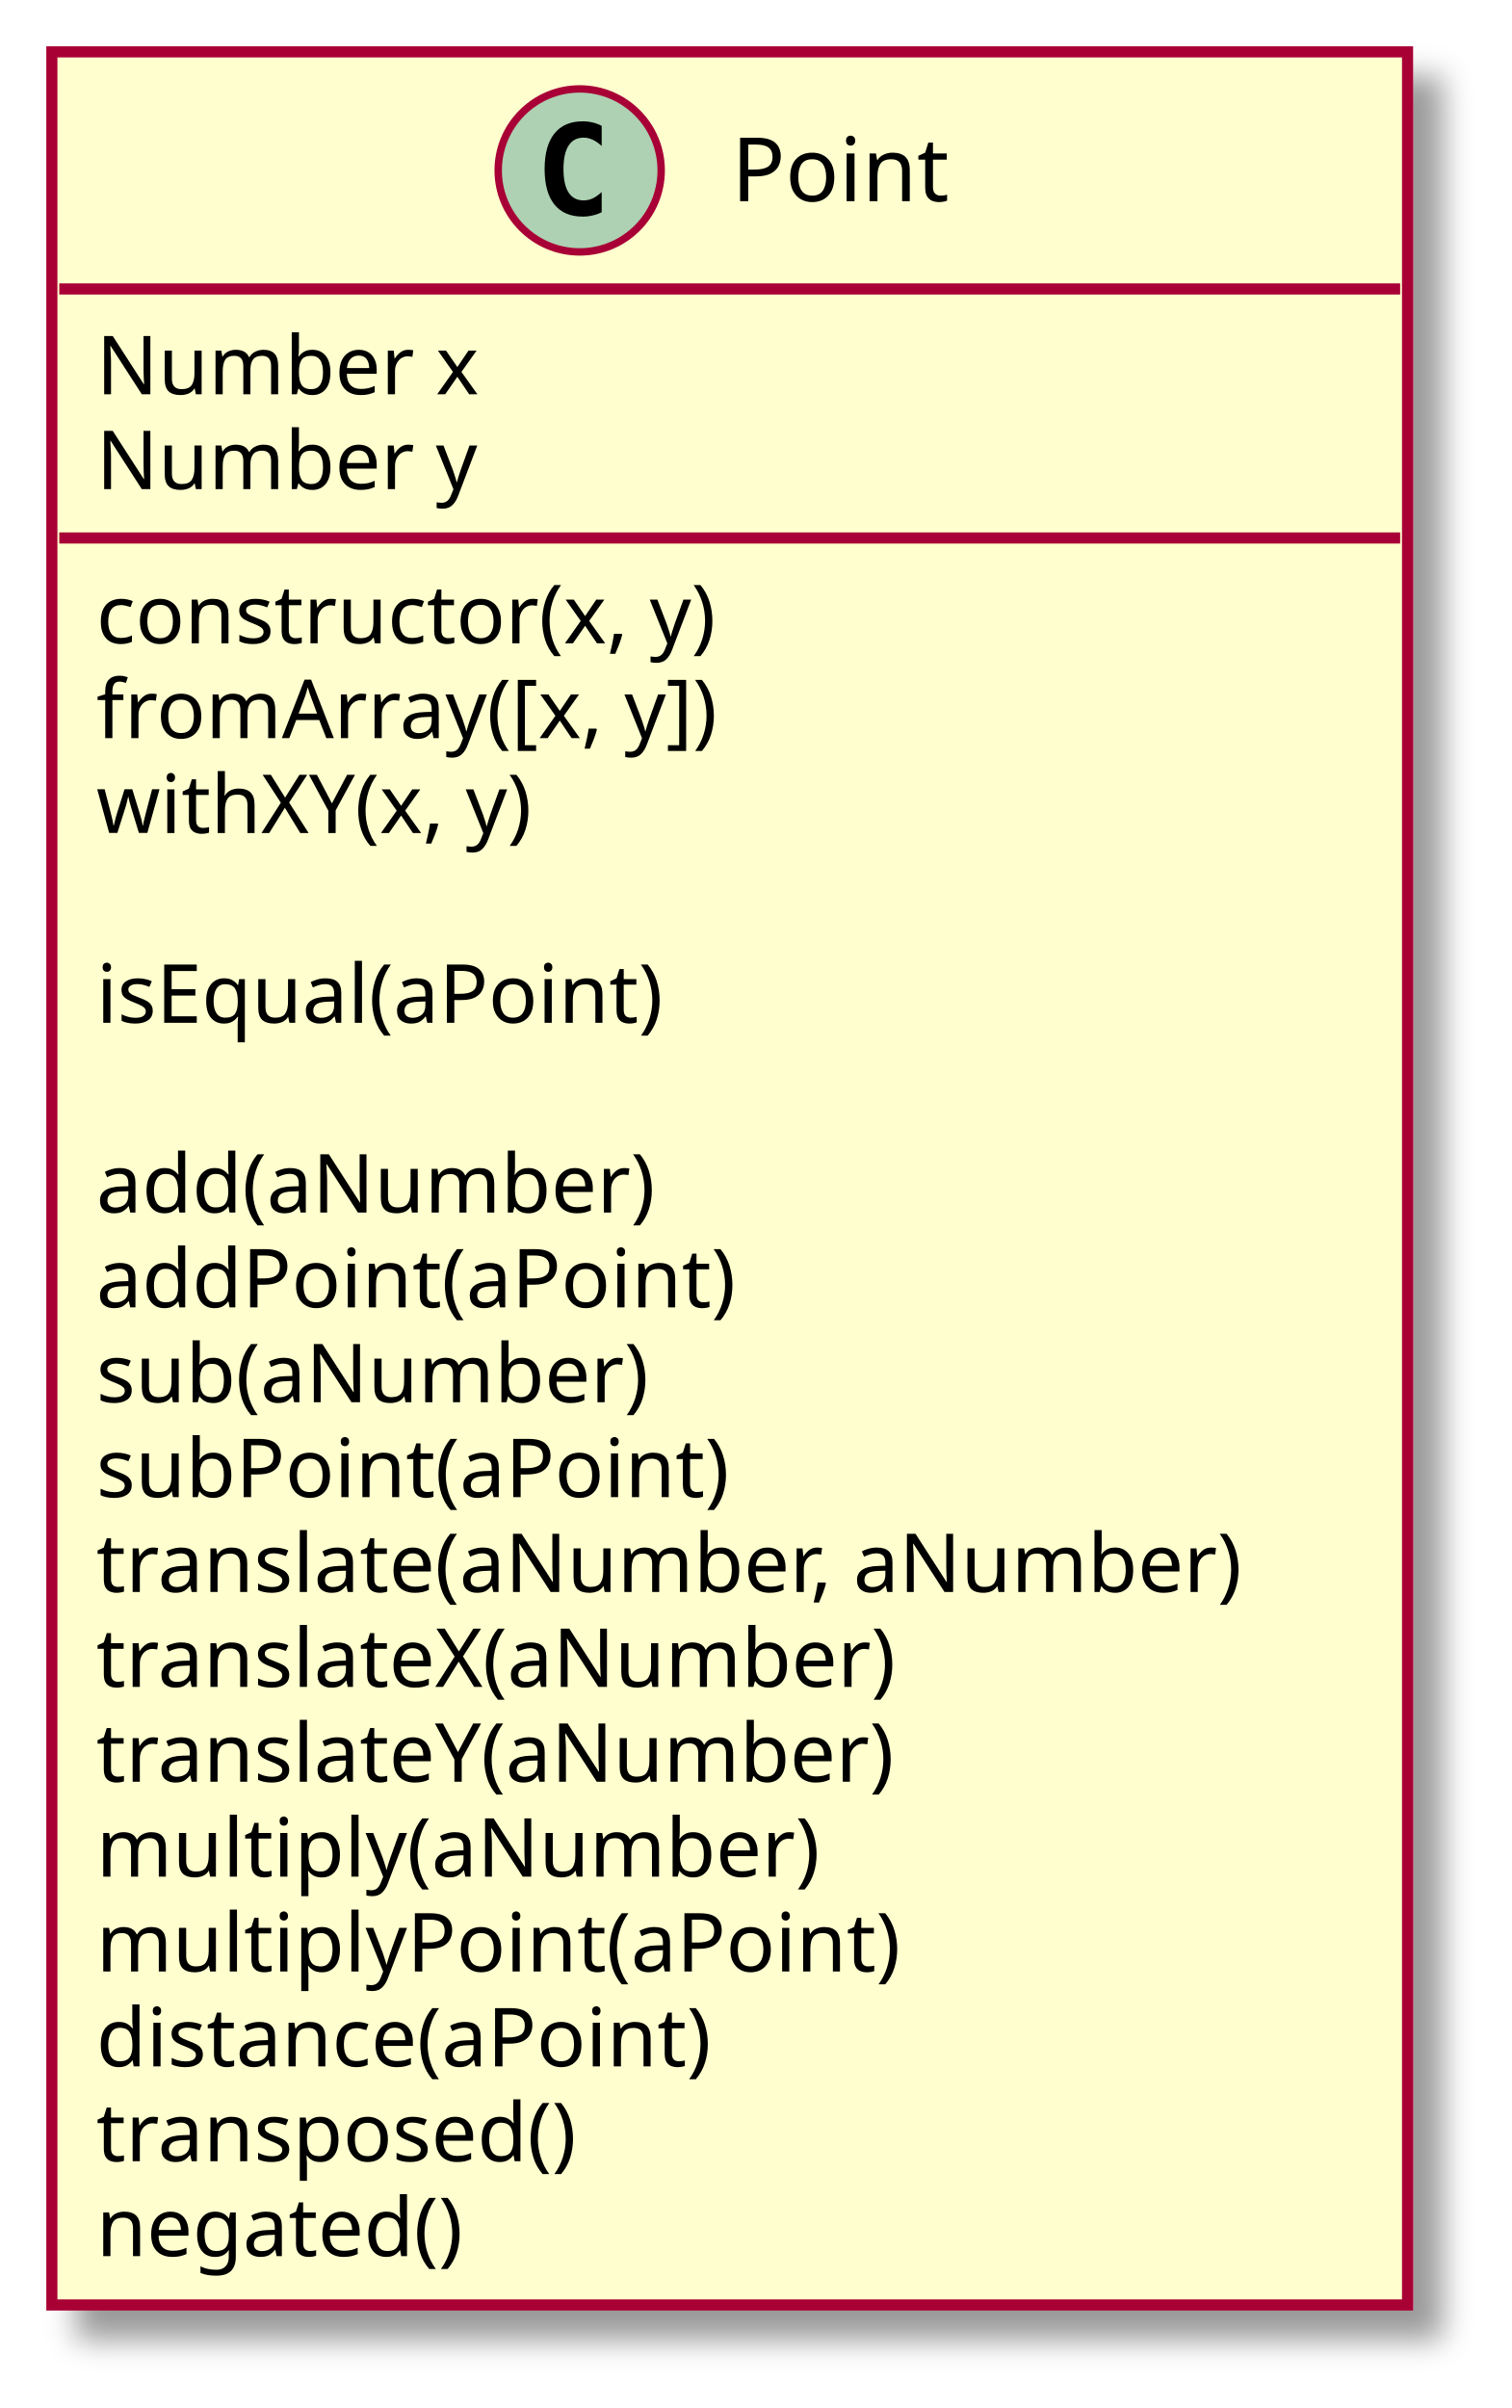
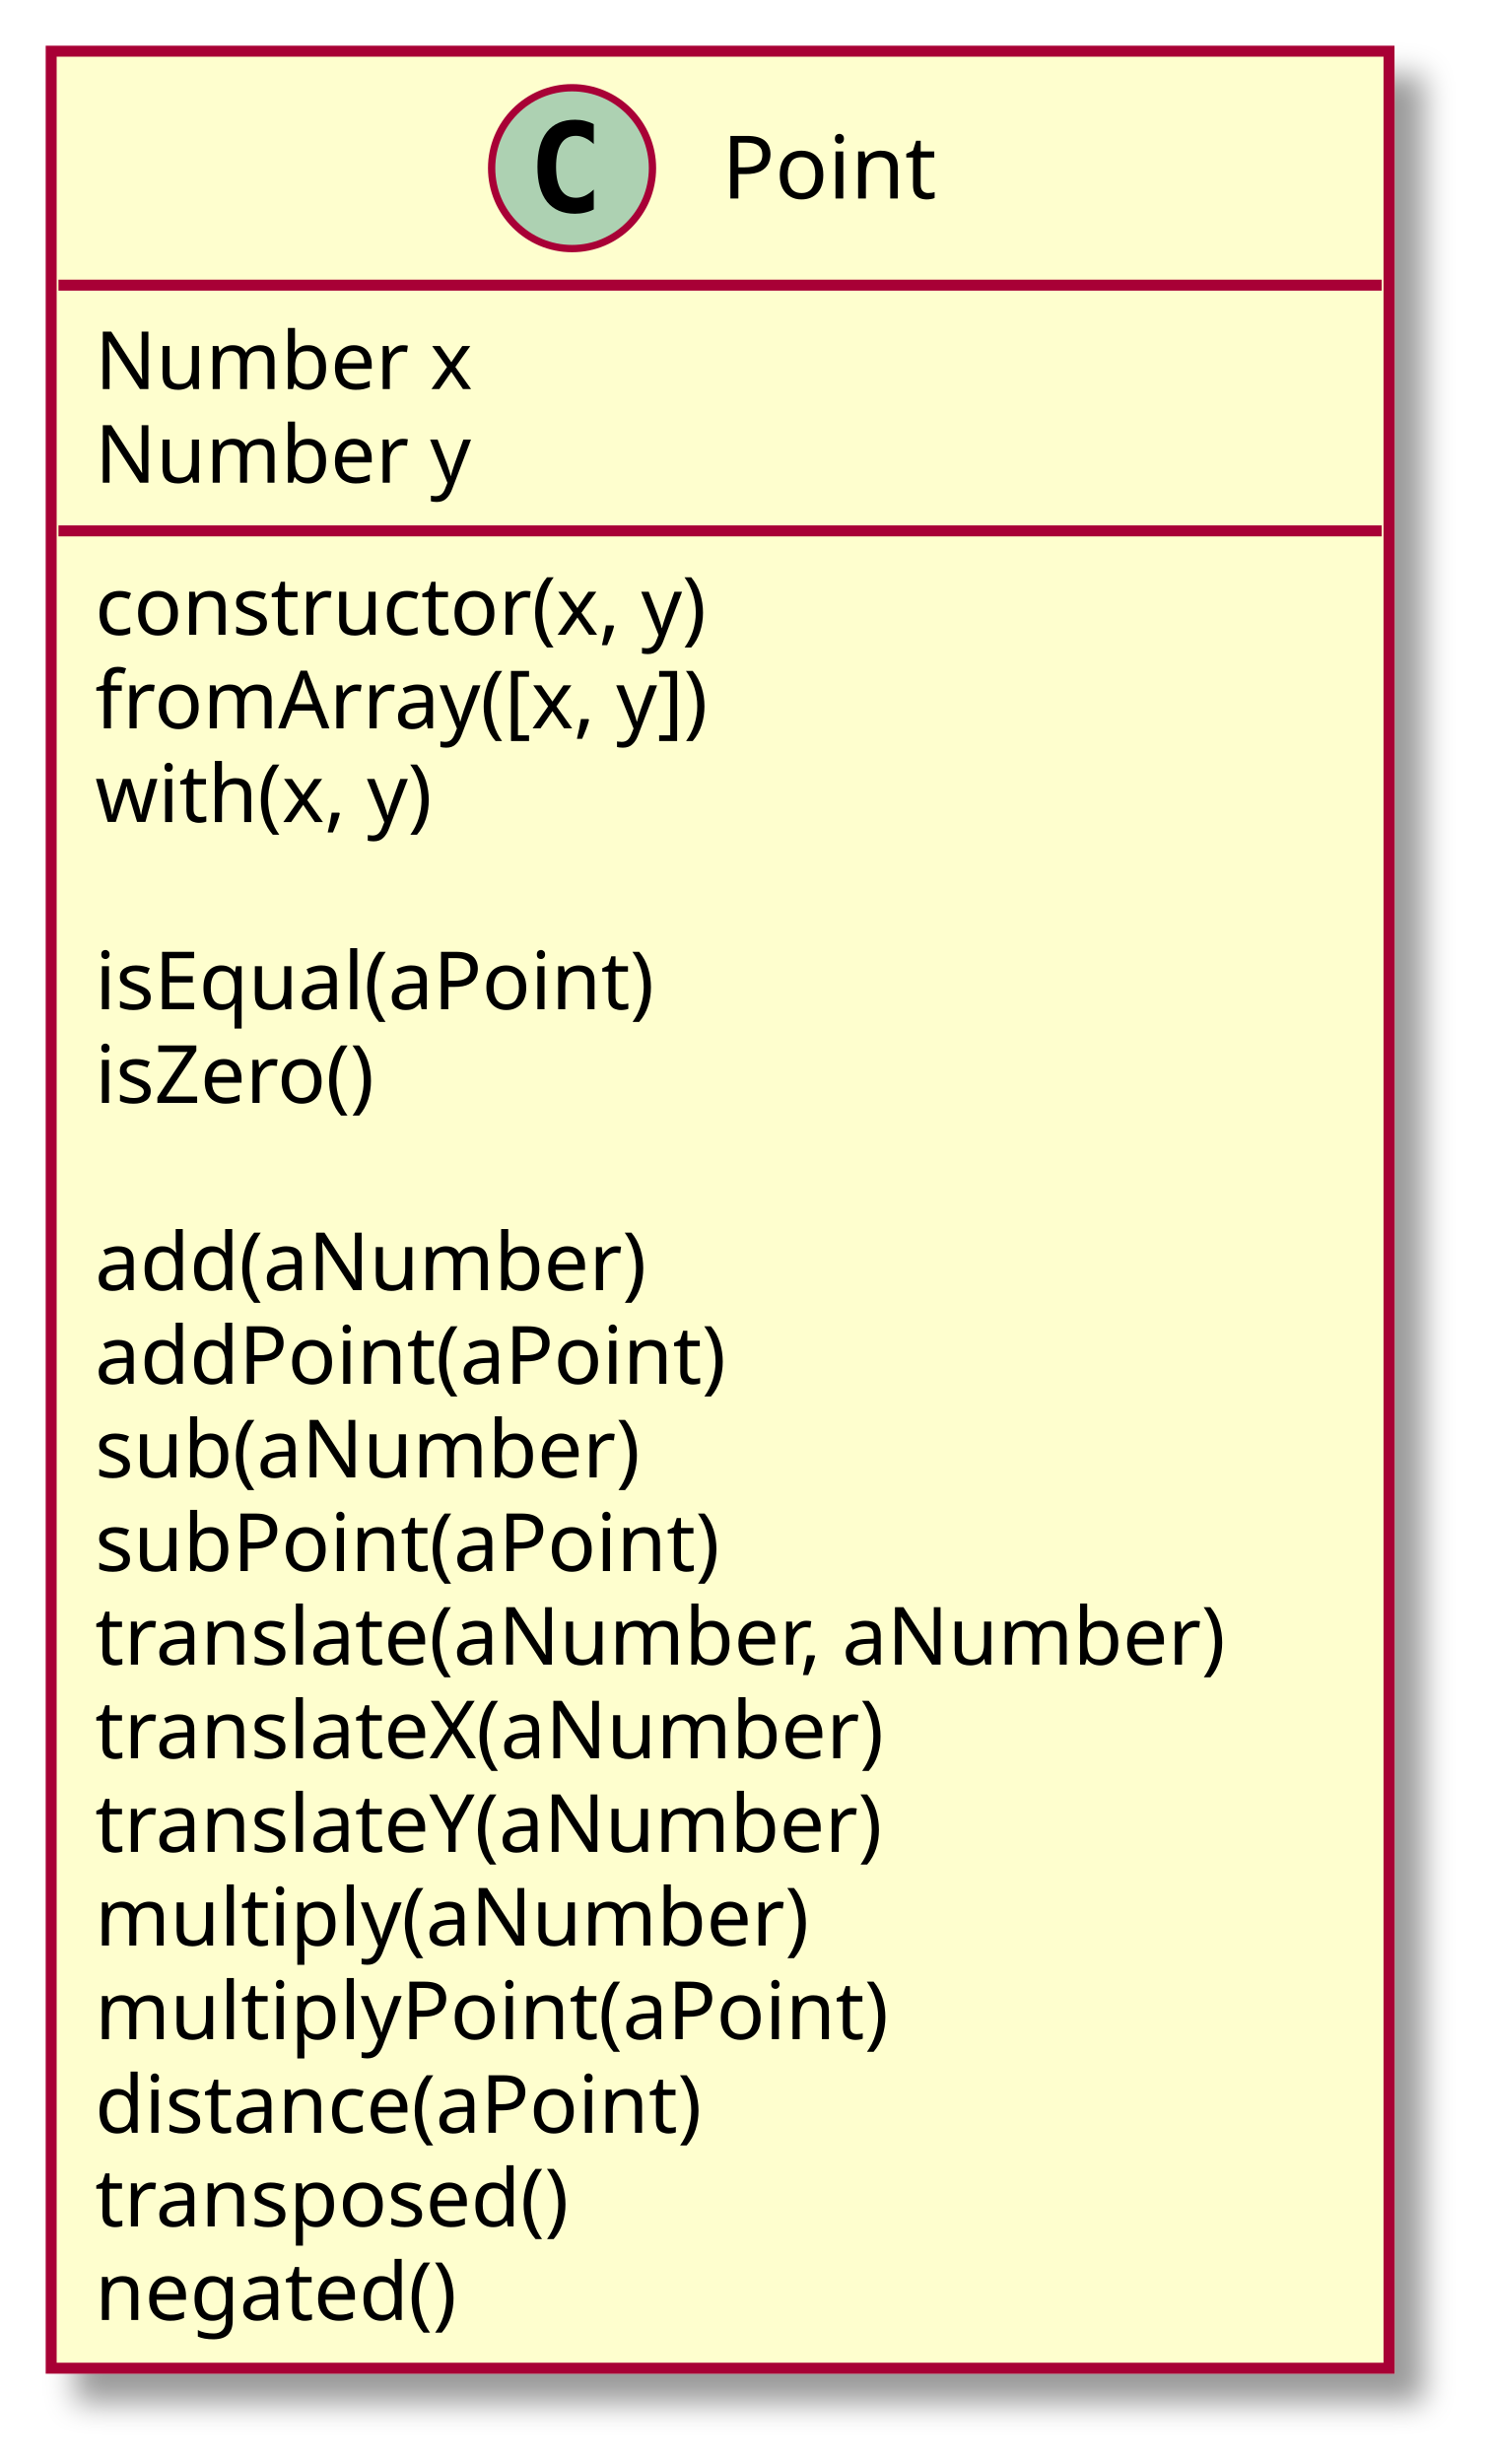
- <svg xmlns="http://www.w3.org/2000/svg" contentScriptType="application/ecmascript" contentStyleType="text/css" height="325px" preserveAspectRatio="none" style="width:204px;height:325px;background:#FFFFFF;" version="1.1" viewBox="0 0 204 325" width="204px" zoomAndPan="magnify">
+ <svg xmlns="http://www.w3.org/2000/svg" contentScriptType="application/ecmascript" contentStyleType="text/css" height="337px" preserveAspectRatio="none" style="width:204px;height:337px;background:#FFFFFF;" version="1.1" viewBox="0 0 204 337" width="204px" zoomAndPan="magnify">
  <defs>
-     <filter height="300%" id="fdmgwtvtze8q5" width="300%" x="-1" y="-1">
+     <filter height="300%" id="f1nusuk03pnp42" width="300%" x="-1" y="-1">
      <feGaussianBlur result="blurOut" stdDeviation="2.0" />
      <feColorMatrix in="blurOut" result="blurOut2" type="matrix" values="0 0 0 0 0 0 0 0 0 0 0 0 0 0 0 0 0 0 .4 0" />
      <feOffset dx="4.0" dy="4.0" in="blurOut2" result="blurOut3" />
      <feBlend in="SourceGraphic" in2="blurOut3" mode="normal" />
    </filter>
  </defs>
  <g>
-     <rect codeLine="1" fill="#FEFECE" filter="url(#fdmgwtvtze8q5)" height="304.094" id="Point" style="stroke:#A80036;stroke-width:1.5;" width="183" x="7" y="7" />
+     <rect codeLine="1" fill="#FEFECE" filter="url(#f1nusuk03pnp42)" height="316.898" id="Point" style="stroke:#A80036;stroke-width:1.5;" width="183" x="7" y="7" />
    <ellipse cx="78.25" cy="23" fill="#ADD1B2" rx="11" ry="11" style="stroke:#A80036;stroke-width:1.0;" />
    <path d="M81.219,28.641 Q80.641,28.938 80,29.078 Q79.359,29.234 78.656,29.234 Q76.156,29.234 74.828,27.594 Q73.516,25.938 73.516,22.812 Q73.516,19.688 74.828,18.031 Q76.156,16.375 78.656,16.375 Q79.359,16.375 80,16.531 Q80.656,16.688 81.219,16.984 L81.219,19.703 Q80.594,19.125 80,18.859 Q79.406,18.578 78.781,18.578 Q77.438,18.578 76.75,19.656 Q76.062,20.719 76.062,22.812 Q76.062,24.906 76.75,25.984 Q77.438,27.047 78.781,27.047 Q79.406,27.047 80,26.781 Q80.594,26.5 81.219,25.922 L81.219,28.641 Z " fill="#000000" />
    <text fill="#000000" font-family="sans-serif" font-size="12" lengthAdjust="spacing" textLength="32" x="98.75" y="27.154">Point</text>
    <line style="stroke:#A80036;stroke-width:1.5;" x1="8" x2="189" y1="39" y2="39" />
    <text fill="#000000" font-family="sans-serif" font-size="11" lengthAdjust="spacing" textLength="55" x="13" y="53.21">Number x</text>
    <text fill="#000000" font-family="sans-serif" font-size="11" lengthAdjust="spacing" textLength="55" x="13" y="66.015">Number y</text>
    <line style="stroke:#A80036;stroke-width:1.5;" x1="8" x2="189" y1="72.609" y2="72.609" />
    <text fill="#000000" font-family="sans-serif" font-size="11" lengthAdjust="spacing" textLength="93" x="13" y="86.82">constructor(x, y)</text>
    <text fill="#000000" font-family="sans-serif" font-size="11" lengthAdjust="spacing" textLength="93" x="13" y="99.624">fromArray([x, y])</text>
-     <text fill="#000000" font-family="sans-serif" font-size="11" lengthAdjust="spacing" textLength="65" x="13" y="112.429">withXY(x, y)</text>
+     <text fill="#000000" font-family="sans-serif" font-size="11" lengthAdjust="spacing" textLength="51" x="13" y="112.429">with(x, y)</text>
    <text fill="#000000" font-family="sans-serif" font-size="11" lengthAdjust="spacing" textLength="0" x="17" y="125.234" />
    <text fill="#000000" font-family="sans-serif" font-size="11" lengthAdjust="spacing" textLength="84" x="13" y="138.039">isEqual(aPoint)</text>
-     <text fill="#000000" font-family="sans-serif" font-size="11" lengthAdjust="spacing" textLength="0" x="17" y="150.843" />
-     <text fill="#000000" font-family="sans-serif" font-size="11" lengthAdjust="spacing" textLength="81" x="13" y="163.648">add(aNumber)</text>
-     <text fill="#000000" font-family="sans-serif" font-size="11" lengthAdjust="spacing" textLength="92" x="13" y="176.453">addPoint(aPoint)</text>
-     <text fill="#000000" font-family="sans-serif" font-size="11" lengthAdjust="spacing" textLength="81" x="13" y="189.257">sub(aNumber)</text>
-     <text fill="#000000" font-family="sans-serif" font-size="11" lengthAdjust="spacing" textLength="92" x="13" y="202.062">subPoint(aPoint)</text>
-     <text fill="#000000" font-family="sans-serif" font-size="11" lengthAdjust="spacing" textLength="171" x="13" y="214.867">translate(aNumber, aNumber)</text>
-     <text fill="#000000" font-family="sans-serif" font-size="11" lengthAdjust="spacing" textLength="118" x="13" y="227.671">translateX(aNumber)</text>
-     <text fill="#000000" font-family="sans-serif" font-size="11" lengthAdjust="spacing" textLength="118" x="13" y="240.476">translateY(aNumber)</text>
-     <text fill="#000000" font-family="sans-serif" font-size="11" lengthAdjust="spacing" textLength="104" x="13" y="253.281">multiply(aNumber)</text>
-     <text fill="#000000" font-family="sans-serif" font-size="11" lengthAdjust="spacing" textLength="115" x="13" y="266.085">multiplyPoint(aPoint)</text>
-     <text fill="#000000" font-family="sans-serif" font-size="11" lengthAdjust="spacing" textLength="91" x="13" y="278.89">distance(aPoint)</text>
-     <text fill="#000000" font-family="sans-serif" font-size="11" lengthAdjust="spacing" textLength="73" x="13" y="291.695">transposed()</text>
-     <text fill="#000000" font-family="sans-serif" font-size="11" lengthAdjust="spacing" textLength="54" x="13" y="304.5">negated()</text>
+     <text fill="#000000" font-family="sans-serif" font-size="11" lengthAdjust="spacing" textLength="46" x="13" y="150.843">isZero()</text>
+     <text fill="#000000" font-family="sans-serif" font-size="11" lengthAdjust="spacing" textLength="0" x="17" y="163.648" />
+     <text fill="#000000" font-family="sans-serif" font-size="11" lengthAdjust="spacing" textLength="81" x="13" y="176.453">add(aNumber)</text>
+     <text fill="#000000" font-family="sans-serif" font-size="11" lengthAdjust="spacing" textLength="92" x="13" y="189.257">addPoint(aPoint)</text>
+     <text fill="#000000" font-family="sans-serif" font-size="11" lengthAdjust="spacing" textLength="81" x="13" y="202.062">sub(aNumber)</text>
+     <text fill="#000000" font-family="sans-serif" font-size="11" lengthAdjust="spacing" textLength="92" x="13" y="214.867">subPoint(aPoint)</text>
+     <text fill="#000000" font-family="sans-serif" font-size="11" lengthAdjust="spacing" textLength="171" x="13" y="227.671">translate(aNumber, aNumber)</text>
+     <text fill="#000000" font-family="sans-serif" font-size="11" lengthAdjust="spacing" textLength="118" x="13" y="240.476">translateX(aNumber)</text>
+     <text fill="#000000" font-family="sans-serif" font-size="11" lengthAdjust="spacing" textLength="118" x="13" y="253.281">translateY(aNumber)</text>
+     <text fill="#000000" font-family="sans-serif" font-size="11" lengthAdjust="spacing" textLength="104" x="13" y="266.085">multiply(aNumber)</text>
+     <text fill="#000000" font-family="sans-serif" font-size="11" lengthAdjust="spacing" textLength="115" x="13" y="278.89">multiplyPoint(aPoint)</text>
+     <text fill="#000000" font-family="sans-serif" font-size="11" lengthAdjust="spacing" textLength="91" x="13" y="291.695">distance(aPoint)</text>
+     <text fill="#000000" font-family="sans-serif" font-size="11" lengthAdjust="spacing" textLength="73" x="13" y="304.5">transposed()</text>
+     <text fill="#000000" font-family="sans-serif" font-size="11" lengthAdjust="spacing" textLength="54" x="13" y="317.304">negated()</text>
  </g>
</svg>
